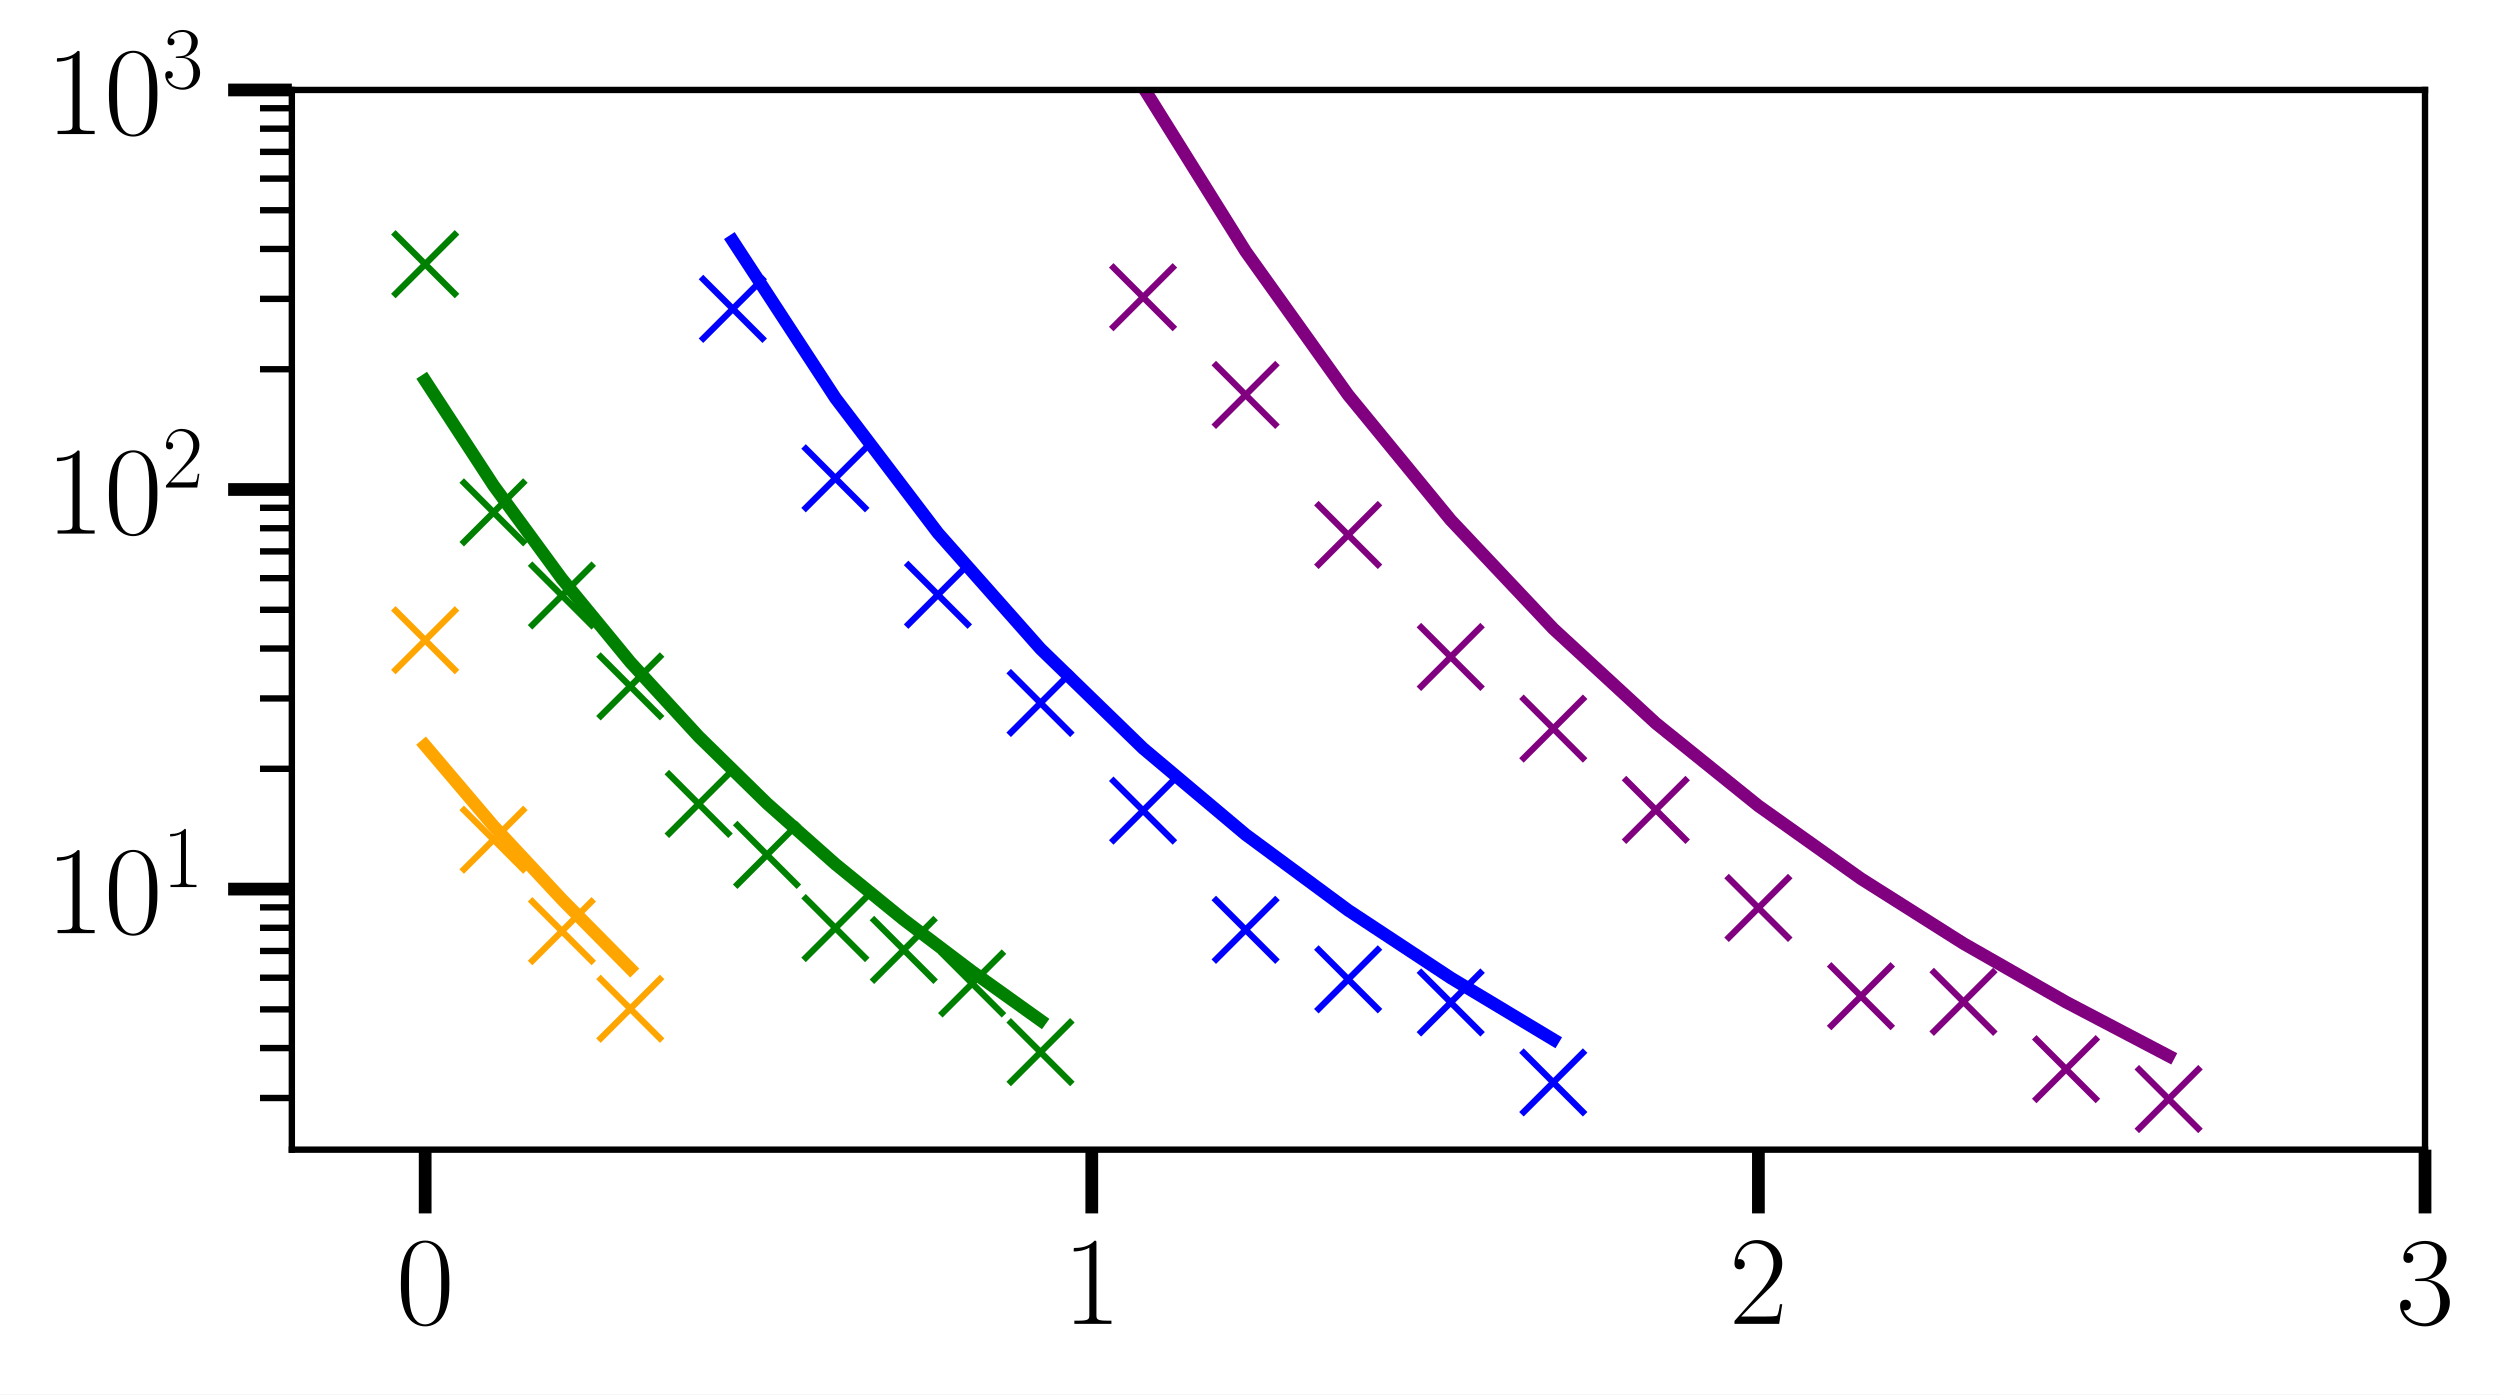
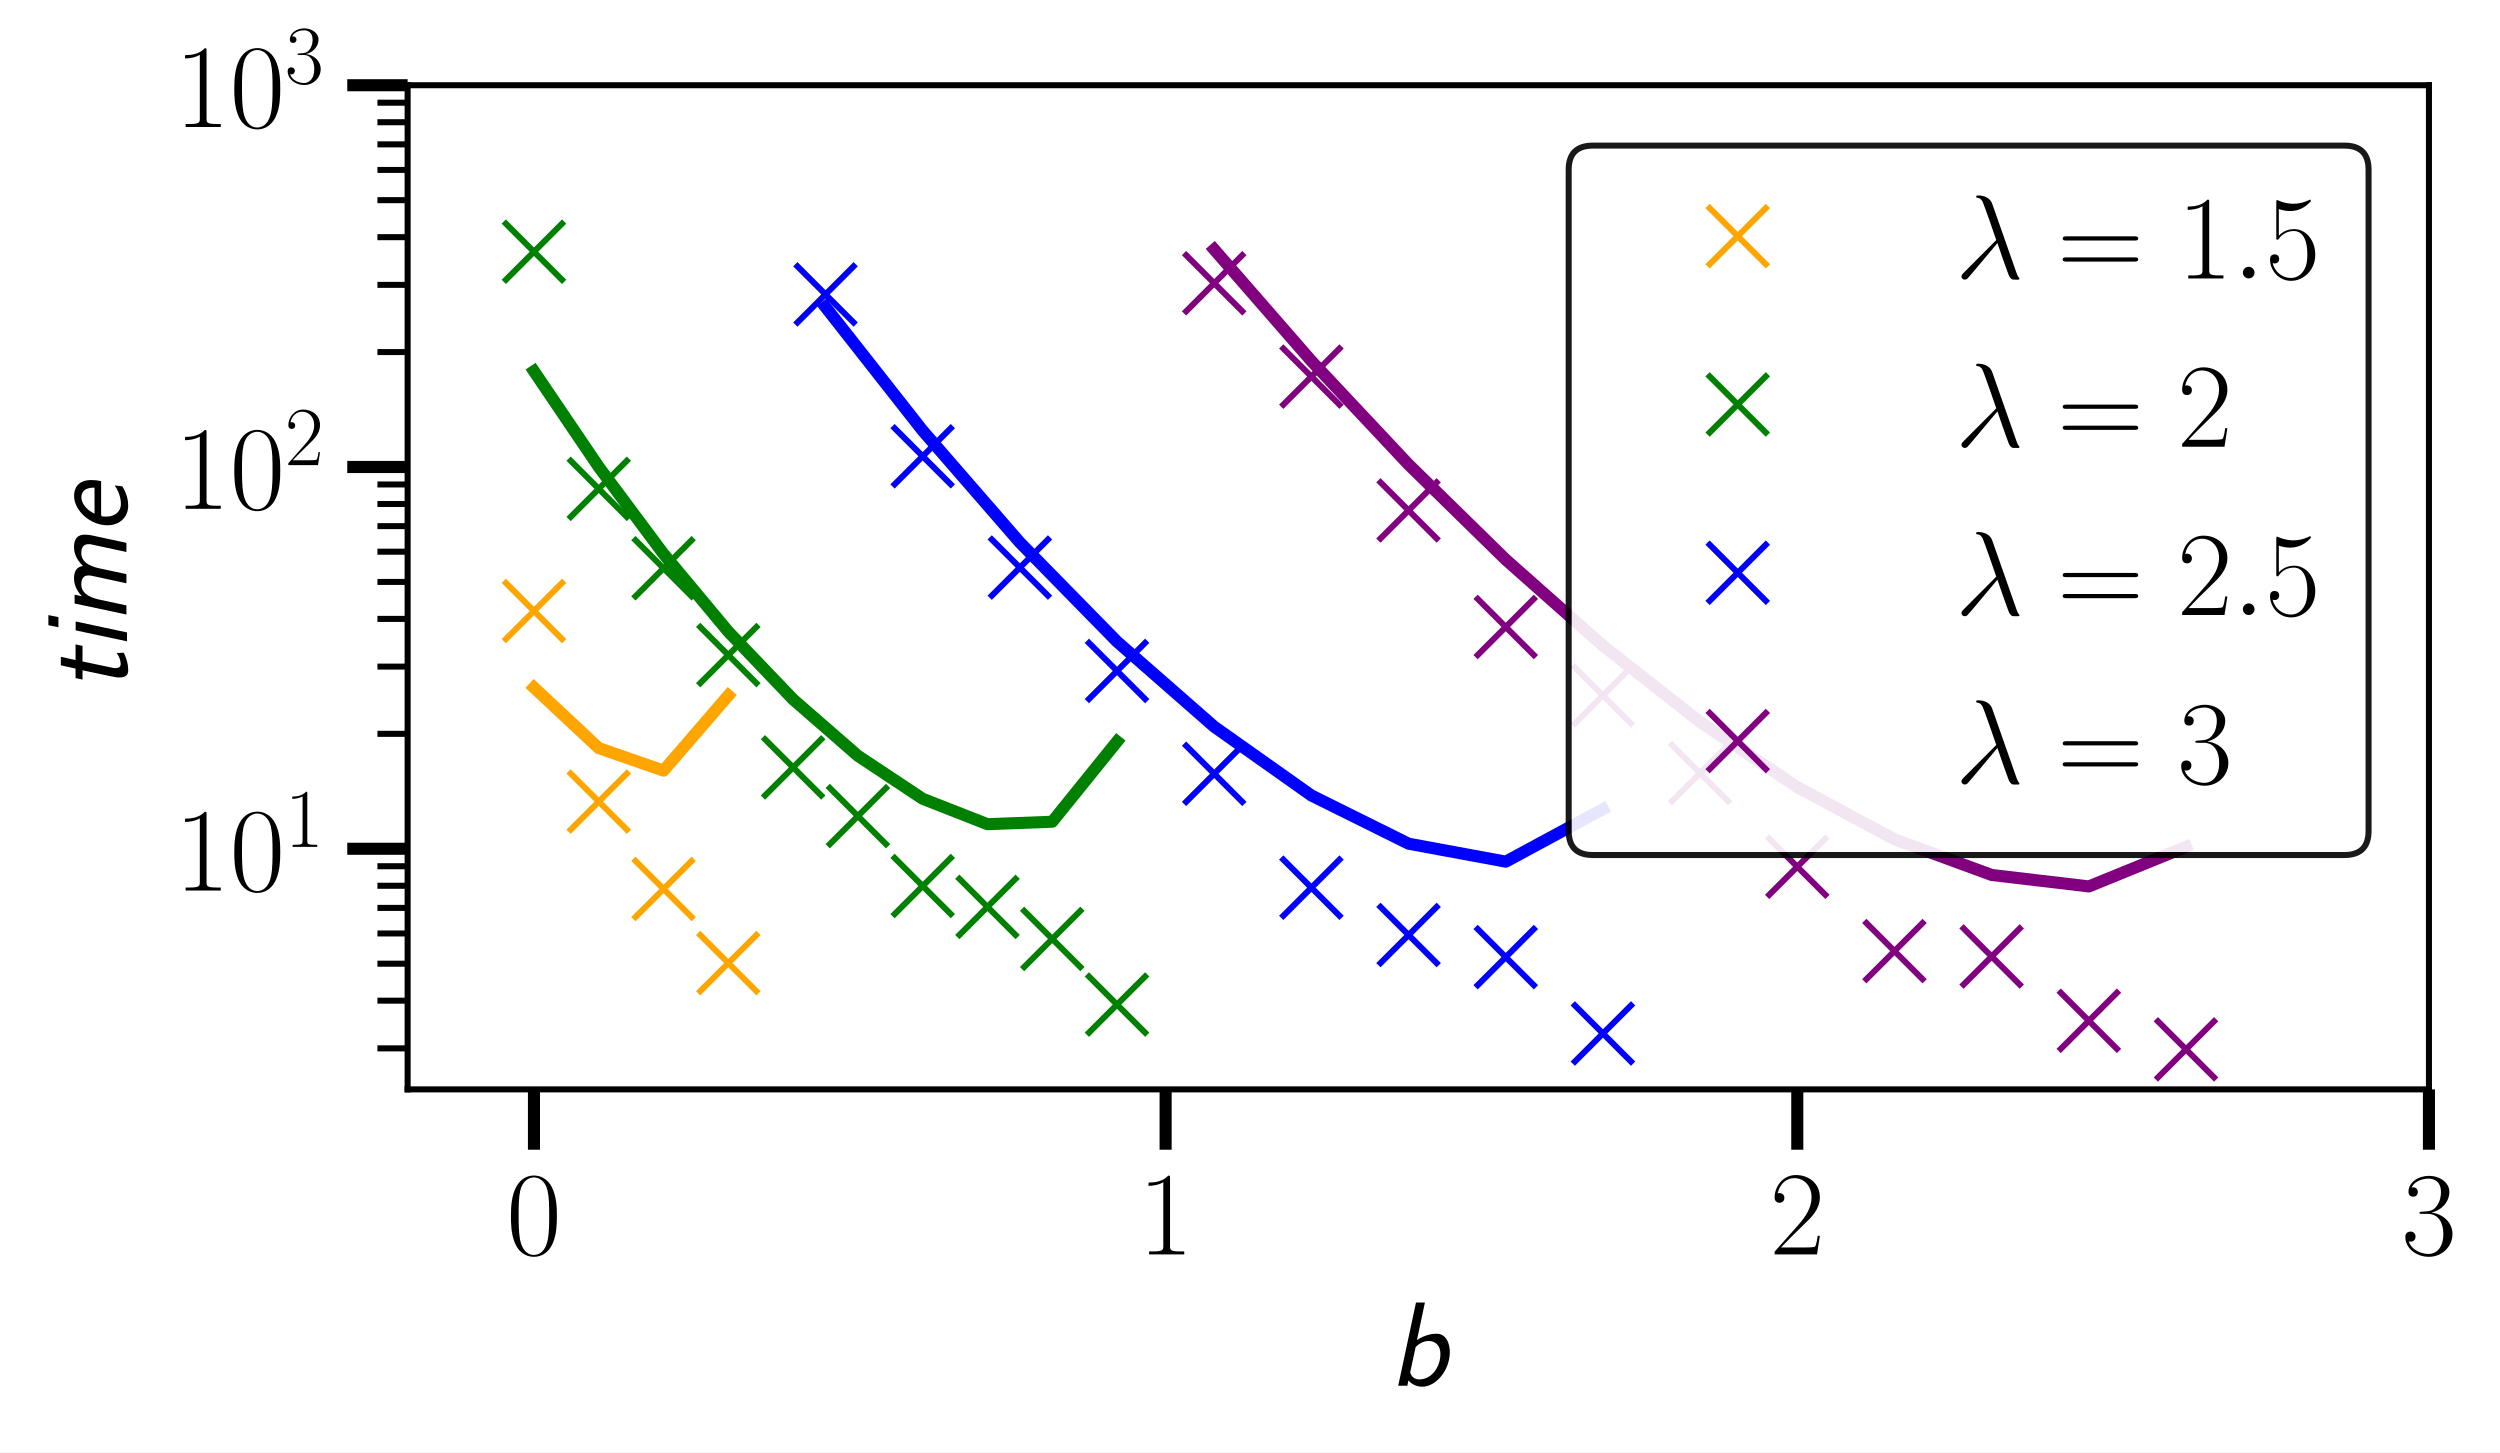
- <svg xmlns="http://www.w3.org/2000/svg" xmlns:xlink="http://www.w3.org/1999/xlink" width="392.374pt" height="218.851pt" viewBox="0 0 392.374 218.851" version="1.1">
+ <svg xmlns="http://www.w3.org/2000/svg" xmlns:xlink="http://www.w3.org/1999/xlink" width="414.086pt" height="240.564pt" viewBox="0 0 414.086 240.564" version="1.1">
  <defs>
    <style type="text/css">*{stroke-linejoin: round; stroke-linecap: butt}</style>
  </defs>
  <g id="figure_1">
    <g id="patch_1">
-       <path d="M 0 218.851  L 392.374 218.851  L 392.374 0  L 0 0  z " style="fill: #ffffff" />
+       <path d="M 0 240.564  L 414.086 240.564  L 414.086 0  L 0 0  z " style="fill: #ffffff" />
    </g>
    <g id="axes_1">
      <g id="patch_2">
-         <path d="M 45.805 180.438  L 380.605 180.438  L 380.605 14.118  L 45.805 14.118  z " style="fill: #ffffff" />
+         <path d="M 67.517 180.438  L 402.317 180.438  L 402.317 14.118  L 67.517 14.118  z " style="fill: #ffffff" />
      </g>
      <g id="matplotlib.axis_1">
        <g id="xtick_1">
          <g id="line2d_1">
            <defs>
-               <path id="m535a98e642" d="M 0 0  L 0 10  " style="stroke: #000000; stroke-width: 2" />
-             </defs>
-             <g>
-               <use xlink:href="#m535a98e642" x="66.73" y="180.438" style="stroke: #000000; stroke-width: 2" />
+               <path id="m7566cdc129" d="M 0 0  L 0 10  " style="stroke: #000000; stroke-width: 2" />
+             </defs>
+             <g>
+               <use xlink:href="#m7566cdc129" x="88.442" y="180.438" style="stroke: #000000; stroke-width: 2" />
            </g>
          </g>
          <g id="text_1">
-             <g transform="translate(62.1606 207.7755) scale(0.2 -0.2)">
+             <g transform="translate(83.87323 207.7755) scale(0.2 -0.2)">
              <defs>
                <path id="CMR17-30" d="M 2688 2025  C 2688 2416 2682 3080 2413 3591  C 2176 4039 1798 4198 1466 4198  C 1158 4198 768 4058 525 3597  C 269 3118 243 2524 243 2025  C 243 1661 250 1106 448 619  C 723 -39 1216 -128 1466 -128  C 1760 -128 2208 -7 2470 600  C 2662 1042 2688 1559 2688 2025  z M 1466 -26  C 1056 -26 813 325 723 812  C 653 1188 653 1738 653 2096  C 653 2588 653 2997 736 3387  C 858 3929 1216 4096 1466 4096  C 1728 4096 2067 3923 2189 3400  C 2272 3036 2278 2607 2278 2096  C 2278 1680 2278 1169 2202 792  C 2067 95 1690 -26 1466 -26  z " transform="scale(0.015625)" />
              </defs>
              <use xlink:href="#CMR17-30" transform="scale(0.996264)" />
            </g>
          </g>
        </g>
        <g id="xtick_2">
          <g id="line2d_2">
            <g>
-               <use xlink:href="#m535a98e642" x="171.355" y="180.438" style="stroke: #000000; stroke-width: 2" />
+               <use xlink:href="#m7566cdc129" x="193.067" y="180.438" style="stroke: #000000; stroke-width: 2" />
            </g>
          </g>
          <g id="text_2">
-             <g transform="translate(166.7856 207.7755) scale(0.2 -0.2)">
+             <g transform="translate(188.4982 207.7755) scale(0.2 -0.2)">
              <defs>
                <path id="CMR17-31" d="M 1702 4058  C 1702 4192 1696 4192 1606 4192  C 1357 3916 979 3827 621 3827  C 602 3827 570 3827 563 3808  C 557 3795 557 3782 557 3648  C 755 3648 1088 3686 1344 3839  L 1344 461  C 1344 236 1331 160 781 160  L 589 160  L 589 0  C 896 0 1216 0 1523 0  C 1830 0 2150 0 2458 0  L 2458 160  L 2266 160  C 1715 160 1702 230 1702 458  L 1702 4058  z " transform="scale(0.015625)" />
              </defs>
              <use xlink:href="#CMR17-31" transform="scale(0.996264)" />
            </g>
          </g>
        </g>
        <g id="xtick_3">
          <g id="line2d_3">
            <g>
-               <use xlink:href="#m535a98e642" x="275.98" y="180.438" style="stroke: #000000; stroke-width: 2" />
+               <use xlink:href="#m7566cdc129" x="297.692" y="180.438" style="stroke: #000000; stroke-width: 2" />
            </g>
          </g>
          <g id="text_3">
-             <g transform="translate(271.4106 207.7755) scale(0.2 -0.2)">
+             <g transform="translate(293.1232 207.7755) scale(0.2 -0.2)">
              <defs>
                <path id="CMR17-32" d="M 2669 989  L 2554 989  C 2490 536 2438 459 2413 420  C 2381 369 1920 369 1830 369  L 602 369  C 832 619 1280 1072 1824 1597  C 2214 1967 2669 2402 2669 3035  C 2669 3790 2067 4224 1395 4224  C 691 4224 262 3604 262 3030  C 262 2780 448 2748 525 2748  C 589 2748 781 2787 781 3010  C 781 3207 614 3264 525 3264  C 486 3264 448 3258 422 3245  C 544 3790 915 4058 1306 4058  C 1862 4058 2227 3617 2227 3035  C 2227 2479 1901 2000 1536 1584  L 262 146  L 262 0  L 2515 0  L 2669 989  z " transform="scale(0.015625)" />
              </defs>
              <use xlink:href="#CMR17-32" transform="scale(0.996264)" />
            </g>
          </g>
        </g>
        <g id="xtick_4">
          <g id="line2d_4">
            <g>
-               <use xlink:href="#m535a98e642" x="380.605" y="180.438" style="stroke: #000000; stroke-width: 2" />
+               <use xlink:href="#m7566cdc129" x="402.317" y="180.438" style="stroke: #000000; stroke-width: 2" />
            </g>
          </g>
          <g id="text_4">
-             <g transform="translate(376.0356 207.7755) scale(0.2 -0.2)">
+             <g transform="translate(397.7482 207.7755) scale(0.2 -0.2)">
              <defs>
                <path id="CMR17-33" d="M 1414 2157  C 1984 2157 2234 1662 2234 1090  C 2234 320 1824 25 1453 25  C 1114 25 563 194 390 693  C 422 680 454 680 486 680  C 640 680 755 782 755 948  C 755 1133 614 1216 486 1216  C 378 1216 211 1165 211 926  C 211 335 787 -128 1466 -128  C 2176 -128 2720 430 2720 1085  C 2720 1707 2208 2157 1600 2227  C 2086 2328 2554 2756 2554 3329  C 2554 3820 2048 4179 1472 4179  C 890 4179 378 3829 378 3329  C 378 3110 544 3072 627 3072  C 762 3072 877 3155 877 3321  C 877 3486 762 3569 627 3569  C 602 3569 570 3569 544 3557  C 730 3959 1235 4032 1459 4032  C 1683 4032 2106 3925 2106 3320  C 2106 3143 2080 2828 1862 2550  C 1670 2304 1453 2304 1242 2284  C 1210 2284 1062 2269 1037 2269  C 992 2263 966 2257 966 2208  C 966 2163 973 2157 1101 2157  L 1414 2157  z " transform="scale(0.015625)" />
              </defs>
              <use xlink:href="#CMR17-33" transform="scale(0.996264)" />
            </g>
          </g>
        </g>
+         <g id="text_5">
+           <g transform="translate(230.0968 229.4881) scale(0.2 -0.2)">
+             <defs>
+               <path id="CMSSI17-62" d="M 1901 4416  L 1427 4416  L 480 -13  L 966 -13  L 1024 274  C 1210 51 1478 -64 1760 -64  C 2477 -64 3226 790 3226 1789  C 3226 2232 3034 2756 2522 2756  C 2323 2756 1920 2712 1478 2419  L 1901 4416  z M 1408 2046  C 1645 2286 1894 2368 2099 2368  C 2432 2368 2726 2159 2726 1680  C 2726 1006 2278 325 1600 325  C 1210 325 1120 665 1120 697  C 1120 728 1126 754 1133 778  L 1408 2046  z " transform="scale(0.015625)" />
+             </defs>
+             <use xlink:href="#CMSSI17-62" transform="scale(0.996264)" />
+           </g>
+         </g>
      </g>
      <g id="matplotlib.axis_2">
        <g id="ytick_1">
          <g id="line2d_5">
            <defs>
-               <path id="m121146a53f" d="M 0 0  L -10 0  " style="stroke: #000000; stroke-width: 2" />
-             </defs>
-             <g>
-               <use xlink:href="#m121146a53f" x="45.805" y="139.541" style="stroke: #000000; stroke-width: 2" />
-             </g>
-           </g>
-           <g id="text_5">
-             <g transform="translate(7.2 146.4593) scale(0.2 -0.2)">
+               <path id="m5f755d45c1" d="M 0 0  L -10 0  " style="stroke: #000000; stroke-width: 2" />
+             </defs>
+             <g>
+               <use xlink:href="#m5f755d45c1" x="67.517" y="140.584" style="stroke: #000000; stroke-width: 2" />
+             </g>
+           </g>
+           <g id="text_6">
+             <g transform="translate(28.91263 147.5024) scale(0.2 -0.2)">
              <use xlink:href="#CMR17-31" transform="scale(0.996264)" />
              <use xlink:href="#CMR17-30" transform="translate(45.69048 0) scale(0.996264)" />
              <use xlink:href="#CMR17-31" transform="translate(91.38095 36.15364) scale(0.697382)" />
            </g>
          </g>
        </g>
        <g id="ytick_2">
          <g id="line2d_6">
            <g>
-               <use xlink:href="#m121146a53f" x="45.805" y="76.83" style="stroke: #000000; stroke-width: 2" />
-             </g>
-           </g>
-           <g id="text_6">
-             <g transform="translate(7.2 83.74813) scale(0.2 -0.2)">
+               <use xlink:href="#m5f755d45c1" x="67.517" y="77.351" style="stroke: #000000; stroke-width: 2" />
+             </g>
+           </g>
+           <g id="text_7">
+             <g transform="translate(28.91263 84.26972) scale(0.2 -0.2)">
              <use xlink:href="#CMR17-31" transform="scale(0.996264)" />
              <use xlink:href="#CMR17-30" transform="translate(45.69048 0) scale(0.996264)" />
              <use xlink:href="#CMR17-32" transform="translate(91.38095 36.15364) scale(0.697382)" />
            </g>
          </g>
        </g>
        <g id="ytick_3">
          <g id="line2d_7">
            <g>
-               <use xlink:href="#m121146a53f" x="45.805" y="14.118" style="stroke: #000000; stroke-width: 2" />
-             </g>
-           </g>
-           <g id="text_7">
-             <g transform="translate(7.2 21.037) scale(0.2 -0.2)">
+               <use xlink:href="#m5f755d45c1" x="67.517" y="14.118" style="stroke: #000000; stroke-width: 2" />
+             </g>
+           </g>
+           <g id="text_8">
+             <g transform="translate(28.91263 21.037) scale(0.2 -0.2)">
              <use xlink:href="#CMR17-31" transform="scale(0.996264)" />
              <use xlink:href="#CMR17-30" transform="translate(45.69048 0) scale(0.996264)" />
              <use xlink:href="#CMR17-33" transform="translate(91.38095 36.15364) scale(0.697382)" />
            </g>
          </g>
        </g>
        <g id="ytick_4">
          <g id="line2d_8">
            <defs>
-               <path id="m3558906a53" d="M 0 0  L -5 0  " style="stroke: #000000" />
-             </defs>
-             <g>
-               <use xlink:href="#m3558906a53" x="45.805" y="172.331" style="stroke: #000000" />
+               <path id="m6663234ab0" d="M 0 0  L -5 0  " style="stroke: #000000" />
+             </defs>
+             <g>
+               <use xlink:href="#m6663234ab0" x="67.517" y="173.647" style="stroke: #000000" />
            </g>
          </g>
        </g>
        <g id="ytick_5">
          <g id="line2d_9">
            <g>
-               <use xlink:href="#m3558906a53" x="45.805" y="164.496" style="stroke: #000000" />
+               <use xlink:href="#m6663234ab0" x="67.517" y="165.747" style="stroke: #000000" />
            </g>
          </g>
        </g>
        <g id="ytick_6">
          <g id="line2d_10">
            <g>
-               <use xlink:href="#m3558906a53" x="45.805" y="158.419" style="stroke: #000000" />
+               <use xlink:href="#m6663234ab0" x="67.517" y="159.619" style="stroke: #000000" />
            </g>
          </g>
        </g>
        <g id="ytick_7">
          <g id="line2d_11">
            <g>
-               <use xlink:href="#m3558906a53" x="45.805" y="153.453" style="stroke: #000000" />
+               <use xlink:href="#m6663234ab0" x="67.517" y="154.612" style="stroke: #000000" />
            </g>
          </g>
        </g>
        <g id="ytick_8">
          <g id="line2d_12">
            <g>
-               <use xlink:href="#m3558906a53" x="45.805" y="149.255" style="stroke: #000000" />
+               <use xlink:href="#m6663234ab0" x="67.517" y="150.379" style="stroke: #000000" />
            </g>
          </g>
        </g>
        <g id="ytick_9">
          <g id="line2d_13">
            <g>
-               <use xlink:href="#m3558906a53" x="45.805" y="145.618" style="stroke: #000000" />
+               <use xlink:href="#m6663234ab0" x="67.517" y="146.712" style="stroke: #000000" />
            </g>
          </g>
        </g>
        <g id="ytick_10">
          <g id="line2d_14">
            <g>
-               <use xlink:href="#m3558906a53" x="45.805" y="142.41" style="stroke: #000000" />
+               <use xlink:href="#m6663234ab0" x="67.517" y="143.477" style="stroke: #000000" />
            </g>
          </g>
        </g>
        <g id="ytick_11">
          <g id="line2d_15">
            <g>
-               <use xlink:href="#m3558906a53" x="45.805" y="120.663" style="stroke: #000000" />
+               <use xlink:href="#m6663234ab0" x="67.517" y="121.549" style="stroke: #000000" />
            </g>
          </g>
        </g>
        <g id="ytick_12">
          <g id="line2d_16">
            <g>
-               <use xlink:href="#m3558906a53" x="45.805" y="109.62" style="stroke: #000000" />
+               <use xlink:href="#m6663234ab0" x="67.517" y="110.414" style="stroke: #000000" />
            </g>
          </g>
        </g>
        <g id="ytick_13">
          <g id="line2d_17">
            <g>
-               <use xlink:href="#m3558906a53" x="45.805" y="101.785" style="stroke: #000000" />
+               <use xlink:href="#m6663234ab0" x="67.517" y="102.514" style="stroke: #000000" />
            </g>
          </g>
        </g>
        <g id="ytick_14">
          <g id="line2d_18">
            <g>
-               <use xlink:href="#m3558906a53" x="45.805" y="95.708" style="stroke: #000000" />
+               <use xlink:href="#m6663234ab0" x="67.517" y="96.386" style="stroke: #000000" />
            </g>
          </g>
        </g>
        <g id="ytick_15">
          <g id="line2d_19">
            <g>
-               <use xlink:href="#m3558906a53" x="45.805" y="90.742" style="stroke: #000000" />
+               <use xlink:href="#m6663234ab0" x="67.517" y="91.379" style="stroke: #000000" />
            </g>
          </g>
        </g>
        <g id="ytick_16">
          <g id="line2d_20">
            <g>
-               <use xlink:href="#m3558906a53" x="45.805" y="86.544" style="stroke: #000000" />
+               <use xlink:href="#m6663234ab0" x="67.517" y="87.146" style="stroke: #000000" />
            </g>
          </g>
        </g>
        <g id="ytick_17">
          <g id="line2d_21">
            <g>
-               <use xlink:href="#m3558906a53" x="45.805" y="82.907" style="stroke: #000000" />
+               <use xlink:href="#m6663234ab0" x="67.517" y="83.479" style="stroke: #000000" />
            </g>
          </g>
        </g>
        <g id="ytick_18">
          <g id="line2d_22">
            <g>
-               <use xlink:href="#m3558906a53" x="45.805" y="79.699" style="stroke: #000000" />
+               <use xlink:href="#m6663234ab0" x="67.517" y="80.245" style="stroke: #000000" />
            </g>
          </g>
        </g>
        <g id="ytick_19">
          <g id="line2d_23">
            <g>
-               <use xlink:href="#m3558906a53" x="45.805" y="57.952" style="stroke: #000000" />
+               <use xlink:href="#m6663234ab0" x="67.517" y="58.316" style="stroke: #000000" />
            </g>
          </g>
        </g>
        <g id="ytick_20">
          <g id="line2d_24">
            <g>
-               <use xlink:href="#m3558906a53" x="45.805" y="46.909" style="stroke: #000000" />
+               <use xlink:href="#m6663234ab0" x="67.517" y="47.182" style="stroke: #000000" />
            </g>
          </g>
        </g>
        <g id="ytick_21">
          <g id="line2d_25">
            <g>
-               <use xlink:href="#m3558906a53" x="45.805" y="39.074" style="stroke: #000000" />
+               <use xlink:href="#m6663234ab0" x="67.517" y="39.281" style="stroke: #000000" />
            </g>
          </g>
        </g>
        <g id="ytick_22">
          <g id="line2d_26">
            <g>
-               <use xlink:href="#m3558906a53" x="45.805" y="32.996" style="stroke: #000000" />
+               <use xlink:href="#m6663234ab0" x="67.517" y="33.153" style="stroke: #000000" />
            </g>
          </g>
        </g>
        <g id="ytick_23">
          <g id="line2d_27">
            <g>
-               <use xlink:href="#m3558906a53" x="45.805" y="28.031" style="stroke: #000000" />
+               <use xlink:href="#m6663234ab0" x="67.517" y="28.147" style="stroke: #000000" />
            </g>
          </g>
        </g>
        <g id="ytick_24">
          <g id="line2d_28">
            <g>
-               <use xlink:href="#m3558906a53" x="45.805" y="23.833" style="stroke: #000000" />
+               <use xlink:href="#m6663234ab0" x="67.517" y="23.913" style="stroke: #000000" />
            </g>
          </g>
        </g>
        <g id="ytick_25">
          <g id="line2d_29">
            <g>
-               <use xlink:href="#m3558906a53" x="45.805" y="20.196" style="stroke: #000000" />
+               <use xlink:href="#m6663234ab0" x="67.517" y="20.246" style="stroke: #000000" />
            </g>
          </g>
        </g>
        <g id="ytick_26">
          <g id="line2d_30">
            <g>
-               <use xlink:href="#m3558906a53" x="45.805" y="16.988" style="stroke: #000000" />
-             </g>
+               <use xlink:href="#m6663234ab0" x="67.517" y="17.012" style="stroke: #000000" />
+             </g>
+           </g>
+         </g>
+         <g id="text_9">
+           <g transform="translate(21.037 114.4665) rotate(-90) scale(0.2 -0.2)">
+             <defs>
+               <path id="CMSSI17-74" d="M 1574 2368  L 2406 2368  L 2483 2737  L 1651 2737  L 1824 3520  L 1370 3520  L 1197 2737  L 691 2737  L 614 2368  L 1107 2368  C 1062 2150 813 992 794 889  C 736 608 723 551 723 409  C 723 6 915 -64 1101 -64  C 1549 -64 1920 114 2042 172  L 2022 548  C 1811 395 1600 337 1440 337  C 1293 337 1222 427 1222 620  C 1222 690 1229 728 1242 779  L 1574 2368  z " transform="scale(0.015625)" />
+               <path id="CMSSI17-69" d="M 1869 4183  L 1331 4183  L 1222 3648  L 1760 3648  L 1869 4183  z M 474 0  L 947 0  L 1530 2732  L 1056 2732  L 474 0  z " transform="scale(0.015625)" />
+               <path id="CMSSI17-6d" d="M 4691 1904  C 4704 1955 4723 2108 4723 2221  C 4723 2387 4723 2820 4058 2820  C 3558 2820 3226 2508 3059 2343  C 3008 2687 2765 2820 2394 2820  C 1914 2820 1562 2516 1446 2394  L 1530 2788  L 1062 2788  L 474 32  L 960 32  L 1254 1407  C 1312 1687 1478 2432 2067 2432  C 2362 2432 2554 2330 2554 2049  C 2554 1960 2547 1935 2541 1903  L 2138 32  L 2624 32  L 2918 1407  C 2976 1687 3142 2432 3731 2432  C 4026 2432 4218 2330 4218 2049  C 4218 1960 4211 1935 4205 1903  L 3802 32  L 4288 32  L 4691 1904  z " transform="scale(0.015625)" />
+               <path id="CMSSI17-65" d="M 2803 1377  C 2842 1545 2861 1719 2861 1893  C 2861 2655 2374 2816 2022 2816  C 1229 2816 454 1945 454 1050  C 454 352 922 -64 1498 -64  C 1760 -64 2118 0 2528 248  L 2573 655  C 2144 356 1747 325 1594 325  C 1165 325 915 660 915 1104  C 915 1377 934 1377 1062 1377  L 2803 1377  z M 1069 1728  C 1274 2159 1632 2427 1933 2427  C 2458 2427 2458 1884 2458 1728  L 1069 1728  z " transform="scale(0.015625)" />
+             </defs>
+             <use xlink:href="#CMSSI17-74" transform="scale(0.996264)" />
+             <use xlink:href="#CMSSI17-69" transform="translate(33.83157 0) scale(0.996264)" />
+             <use xlink:href="#CMSSI17-6d" transform="translate(56.01229 0) scale(0.996264)" />
+             <use xlink:href="#CMSSI17-65" transform="translate(130.2415 0) scale(0.996264)" />
          </g>
        </g>
      </g>
      <g id="line2d_31">
        <defs>
-           <path id="m080890b629" d="M -5 5  L 5 -5  M -5 -5  L 5 5  " style="stroke: #ffa500" />
+           <path id="m8151274105" d="M -5 5  L 5 -5  M -5 -5  L 5 5  " style="stroke: #ffa500" />
        </defs>
-         <g clip-path="url(#paa4aa2bb8d)">
-           <use xlink:href="#m080890b629" x="66.73" y="100.483" style="fill: #ffa500; stroke: #ffa500" />
-           <use xlink:href="#m080890b629" x="77.46" y="131.793" style="fill: #ffa500; stroke: #ffa500" />
-           <use xlink:href="#m080890b629" x="88.191" y="146.146" style="fill: #ffa500; stroke: #ffa500" />
-           <use xlink:href="#m080890b629" x="98.922" y="158.326" style="fill: #ffa500; stroke: #ffa500" />
+         <g clip-path="url(#p523f848fec)">
+           <use xlink:href="#m8151274105" x="88.442" y="101.201" style="fill: #ffa500; stroke: #ffa500" />
+           <use xlink:href="#m8151274105" x="99.173" y="132.772" style="fill: #ffa500; stroke: #ffa500" />
+           <use xlink:href="#m8151274105" x="109.904" y="147.244" style="fill: #ffa500; stroke: #ffa500" />
+           <use xlink:href="#m8151274105" x="120.635" y="159.526" style="fill: #ffa500; stroke: #ffa500" />
        </g>
      </g>
      <g id="line2d_32">
-         <path d="M 66.73 117.005  L 77.46 129.64  L 88.191 141.161  L 98.922 152.013  " clip-path="url(#paa4aa2bb8d)" style="fill: none; stroke: #ffa500; stroke-width: 2; stroke-linecap: square" />
+         <path d="M 88.442 113.881  L 99.173 123.912  L 109.904 127.64  L 120.635 115.201  " clip-path="url(#p523f848fec)" style="fill: none; stroke: #ffa500; stroke-width: 2; stroke-linecap: square" />
      </g>
      <g id="line2d_33">
        <defs>
-           <path id="m78e58b2201" d="M -5 5  L 5 -5  M -5 -5  L 5 5  " style="stroke: #008000" />
+           <path id="md741e55f26" d="M -5 5  L 5 -5  M -5 -5  L 5 5  " style="stroke: #008000" />
        </defs>
-         <g clip-path="url(#paa4aa2bb8d)">
-           <use xlink:href="#m78e58b2201" x="66.73" y="41.465" style="fill: #008000; stroke: #008000" />
-           <use xlink:href="#m78e58b2201" x="77.46" y="80.416" style="fill: #008000; stroke: #008000" />
-           <use xlink:href="#m78e58b2201" x="88.191" y="93.462" style="fill: #008000; stroke: #008000" />
-           <use xlink:href="#m78e58b2201" x="98.922" y="107.724" style="fill: #008000; stroke: #008000" />
-           <use xlink:href="#m78e58b2201" x="109.653" y="126.177" style="fill: #008000; stroke: #008000" />
-           <use xlink:href="#m78e58b2201" x="120.383" y="134.172" style="fill: #008000; stroke: #008000" />
-           <use xlink:href="#m78e58b2201" x="131.114" y="145.658" style="fill: #008000; stroke: #008000" />
-           <use xlink:href="#m78e58b2201" x="141.845" y="149.088" style="fill: #008000; stroke: #008000" />
-           <use xlink:href="#m78e58b2201" x="152.576" y="154.355" style="fill: #008000; stroke: #008000" />
-           <use xlink:href="#m78e58b2201" x="163.307" y="165.135" style="fill: #008000; stroke: #008000" />
+         <g clip-path="url(#p523f848fec)">
+           <use xlink:href="#md741e55f26" x="88.442" y="41.692" style="fill: #008000; stroke: #008000" />
+           <use xlink:href="#md741e55f26" x="99.173" y="80.967" style="fill: #008000; stroke: #008000" />
+           <use xlink:href="#md741e55f26" x="109.904" y="94.122" style="fill: #008000; stroke: #008000" />
+           <use xlink:href="#md741e55f26" x="120.635" y="108.503" style="fill: #008000; stroke: #008000" />
+           <use xlink:href="#md741e55f26" x="131.365" y="127.109" style="fill: #008000; stroke: #008000" />
+           <use xlink:href="#md741e55f26" x="142.096" y="135.171" style="fill: #008000; stroke: #008000" />
+           <use xlink:href="#md741e55f26" x="152.827" y="146.752" style="fill: #008000; stroke: #008000" />
+           <use xlink:href="#md741e55f26" x="163.558" y="150.211" style="fill: #008000; stroke: #008000" />
+           <use xlink:href="#md741e55f26" x="174.288" y="155.521" style="fill: #008000; stroke: #008000" />
+           <use xlink:href="#md741e55f26" x="185.019" y="166.391" style="fill: #008000; stroke: #008000" />
        </g>
      </g>
      <g id="line2d_34">
-         <path d="M 66.73 59.737  L 77.46 76.196  L 88.191 90.855  L 98.922 103.918  L 109.653 115.595  L 120.383 126.096  L 131.114 135.62  L 141.845 144.355  L 152.576 152.474  L 163.307 160.142  " clip-path="url(#paa4aa2bb8d)" style="fill: none; stroke: #008000; stroke-width: 2; stroke-linecap: square" />
+         <path d="M 88.442 61.48  L 99.173 77.339  L 109.904 91.748  L 120.635 104.624  L 131.365 115.839  L 142.096 125.185  L 152.827 132.307  L 163.558 136.515  L 174.288 136.106  L 185.019 122.823  " clip-path="url(#p523f848fec)" style="fill: none; stroke: #008000; stroke-width: 2; stroke-linecap: square" />
      </g>
      <g id="line2d_35">
        <defs>
-           <path id="m96b1558b72" d="M -5 5  L 5 -5  M -5 -5  L 5 5  " style="stroke: #0000ff" />
+           <path id="m725dfd620c" d="M -5 5  L 5 -5  M -5 -5  L 5 5  " style="stroke: #0000ff" />
        </defs>
-         <g clip-path="url(#paa4aa2bb8d)">
-           <use xlink:href="#m96b1558b72" x="115.018" y="48.476" style="fill: #0000ff; stroke: #0000ff" />
-           <use xlink:href="#m96b1558b72" x="131.114" y="75.068" style="fill: #0000ff; stroke: #0000ff" />
-           <use xlink:href="#m96b1558b72" x="147.21" y="93.349" style="fill: #0000ff; stroke: #0000ff" />
-           <use xlink:href="#m96b1558b72" x="163.307" y="110.333" style="fill: #0000ff; stroke: #0000ff" />
-           <use xlink:href="#m96b1558b72" x="179.403" y="127.223" style="fill: #0000ff; stroke: #0000ff" />
-           <use xlink:href="#m96b1558b72" x="195.499" y="145.934" style="fill: #0000ff; stroke: #0000ff" />
-           <use xlink:href="#m96b1558b72" x="211.595" y="153.708" style="fill: #0000ff; stroke: #0000ff" />
-           <use xlink:href="#m96b1558b72" x="227.691" y="157.339" style="fill: #0000ff; stroke: #0000ff" />
-           <use xlink:href="#m96b1558b72" x="243.787" y="169.886" style="fill: #0000ff; stroke: #0000ff" />
+         <g clip-path="url(#p523f848fec)">
+           <use xlink:href="#m725dfd620c" x="136.731" y="48.762" style="fill: #0000ff; stroke: #0000ff" />
+           <use xlink:href="#m725dfd620c" x="152.827" y="75.575" style="fill: #0000ff; stroke: #0000ff" />
+           <use xlink:href="#m725dfd620c" x="168.923" y="94.008" style="fill: #0000ff; stroke: #0000ff" />
+           <use xlink:href="#m725dfd620c" x="185.019" y="111.134" style="fill: #0000ff; stroke: #0000ff" />
+           <use xlink:href="#m725dfd620c" x="201.115" y="128.164" style="fill: #0000ff; stroke: #0000ff" />
+           <use xlink:href="#m725dfd620c" x="217.212" y="147.031" style="fill: #0000ff; stroke: #0000ff" />
+           <use xlink:href="#m725dfd620c" x="233.308" y="154.87" style="fill: #0000ff; stroke: #0000ff" />
+           <use xlink:href="#m725dfd620c" x="249.404" y="158.53" style="fill: #0000ff; stroke: #0000ff" />
+           <use xlink:href="#m725dfd620c" x="265.5" y="171.181" style="fill: #0000ff; stroke: #0000ff" />
        </g>
      </g>
      <g id="line2d_36">
-         <path d="M 115.018 37.809  L 131.114 62.473  L 147.21 83.661  L 163.307 101.83  L 179.403 117.45  L 195.499 130.985  L 211.595 142.866  L 227.691 153.476  L 243.787 163.152  " clip-path="url(#paa4aa2bb8d)" style="fill: none; stroke: #0000ff; stroke-width: 2; stroke-linecap: square" />
+         <path d="M 136.731 50.852  L 152.827 71.329  L 168.923 89.852  L 185.019 106.274  L 201.115 120.367  L 217.212 131.755  L 233.308 139.744  L 249.404 142.719  L 265.5 134.022  " clip-path="url(#p523f848fec)" style="fill: none; stroke: #0000ff; stroke-width: 2; stroke-linecap: square" />
      </g>
      <g id="line2d_37">
        <defs>
-           <path id="m61aa7aabe6" d="M -5 5  L 5 -5  M -5 -5  L 5 5  " style="stroke: #800080" />
+           <path id="m4b3d4bb49e" d="M -5 5  L 5 -5  M -5 -5  L 5 5  " style="stroke: #800080" />
        </defs>
-         <g clip-path="url(#paa4aa2bb8d)">
-           <use xlink:href="#m61aa7aabe6" x="179.403" y="46.647" style="fill: #800080; stroke: #800080" />
-           <use xlink:href="#m61aa7aabe6" x="195.499" y="61.98" style="fill: #800080; stroke: #800080" />
-           <use xlink:href="#m61aa7aabe6" x="211.595" y="83.963" style="fill: #800080; stroke: #800080" />
-           <use xlink:href="#m61aa7aabe6" x="227.691" y="103.107" style="fill: #800080; stroke: #800080" />
-           <use xlink:href="#m61aa7aabe6" x="243.787" y="114.353" style="fill: #800080; stroke: #800080" />
-           <use xlink:href="#m61aa7aabe6" x="259.883" y="127.113" style="fill: #800080; stroke: #800080" />
-           <use xlink:href="#m61aa7aabe6" x="275.98" y="142.496" style="fill: #800080; stroke: #800080" />
-           <use xlink:href="#m61aa7aabe6" x="292.076" y="156.35" style="fill: #800080; stroke: #800080" />
-           <use xlink:href="#m61aa7aabe6" x="308.172" y="157.238" style="fill: #800080; stroke: #800080" />
-           <use xlink:href="#m61aa7aabe6" x="324.268" y="167.801" style="fill: #800080; stroke: #800080" />
-           <use xlink:href="#m61aa7aabe6" x="340.364" y="172.497" style="fill: #800080; stroke: #800080" />
+         <g clip-path="url(#p523f848fec)">
+           <use xlink:href="#m4b3d4bb49e" x="201.115" y="46.917" style="fill: #800080; stroke: #800080" />
+           <use xlink:href="#m4b3d4bb49e" x="217.212" y="62.378" style="fill: #800080; stroke: #800080" />
+           <use xlink:href="#m4b3d4bb49e" x="233.308" y="84.544" style="fill: #800080; stroke: #800080" />
+           <use xlink:href="#m4b3d4bb49e" x="249.404" y="103.847" style="fill: #800080; stroke: #800080" />
+           <use xlink:href="#m4b3d4bb49e" x="265.5" y="115.187" style="fill: #800080; stroke: #800080" />
+           <use xlink:href="#m4b3d4bb49e" x="281.596" y="128.053" style="fill: #800080; stroke: #800080" />
+           <use xlink:href="#m4b3d4bb49e" x="297.692" y="143.564" style="fill: #800080; stroke: #800080" />
+           <use xlink:href="#m4b3d4bb49e" x="313.788" y="157.533" style="fill: #800080; stroke: #800080" />
+           <use xlink:href="#m4b3d4bb49e" x="329.885" y="158.428" style="fill: #800080; stroke: #800080" />
+           <use xlink:href="#m4b3d4bb49e" x="345.981" y="169.079" style="fill: #800080; stroke: #800080" />
+           <use xlink:href="#m4b3d4bb49e" x="362.077" y="173.814" style="fill: #800080; stroke: #800080" />
        </g>
      </g>
      <g id="line2d_38">
-         <path d="M 179.403 13.659  L 195.499 39.452  L 211.595 61.994  L 227.691 81.621  L 243.787 98.678  L 259.883 113.515  L 275.98 126.482  L 292.076 137.907  L 308.172 148.086  L 324.268 157.282  L 340.364 165.723  " clip-path="url(#paa4aa2bb8d)" style="fill: none; stroke: #800080; stroke-width: 2; stroke-linecap: square" />
+         <path d="M 201.115 41.322  L 217.212 59.793  L 233.308 76.939  L 249.404 92.691  L 265.5 106.95  L 281.596 119.58  L 297.692 130.376  L 313.788 139.017  L 329.885 144.925  L 345.981 146.824  L 362.077 140.266  " clip-path="url(#p523f848fec)" style="fill: none; stroke: #800080; stroke-width: 2; stroke-linecap: square" />
      </g>
      <g id="patch_3">
-         <path d="M 45.805 180.438  L 45.805 14.118  " style="fill: none; stroke: #000000; stroke-linejoin: miter; stroke-linecap: square" />
+         <path d="M 67.517 180.438  L 67.517 14.118  " style="fill: none; stroke: #000000; stroke-linejoin: miter; stroke-linecap: square" />
      </g>
      <g id="patch_4">
-         <path d="M 380.605 180.438  L 380.605 14.118  " style="fill: none; stroke: #000000; stroke-linejoin: miter; stroke-linecap: square" />
+         <path d="M 402.317 180.438  L 402.317 14.118  " style="fill: none; stroke: #000000; stroke-linejoin: miter; stroke-linecap: square" />
      </g>
      <g id="patch_5">
-         <path d="M 45.805 180.438  L 380.605 180.438  " style="fill: none; stroke: #000000; stroke-linejoin: miter; stroke-linecap: square" />
+         <path d="M 67.517 180.438  L 402.317 180.438  " style="fill: none; stroke: #000000; stroke-linejoin: miter; stroke-linecap: square" />
      </g>
      <g id="patch_6">
-         <path d="M 45.805 14.118  L 380.605 14.118  " style="fill: none; stroke: #000000; stroke-linejoin: miter; stroke-linecap: square" />
+         <path d="M 67.517 14.118  L 402.317 14.118  " style="fill: none; stroke: #000000; stroke-linejoin: miter; stroke-linecap: square" />
+       </g>
+       <g id="legend_1">
+         <g id="patch_7">
+           <path d="M 263.828 141.621  L 388.317 141.621  Q 392.317 141.621 392.317 137.621  L 392.317 28.118  Q 392.317 24.118 388.317 24.118  L 263.828 24.118  Q 259.828 24.118 259.828 28.118  L 259.828 137.621  Q 259.828 141.621 263.828 141.621  z " style="fill: #ffffff; opacity: 0.9; stroke: #000000; stroke-linejoin: miter" />
+         </g>
+         <g id="line2d_39">
+           <g>
+             <use xlink:href="#m8151274105" x="287.828" y="39.118" style="fill: #ffa500; stroke: #ffa500" />
+           </g>
+         </g>
+         <g id="text_10">
+           <g transform="translate(323.8284 46.1185) scale(0.2 -0.2)">
+             <defs>
+               <path id="CMMI12-15" d="M 1978 3965  C 1818 4416 1312 4416 1229 4416  C 1190 4416 1120 4416 1120 4352  C 1120 4302 1158 4295 1190 4289  C 1286 4276 1363 4263 1466 4080  C 1530 3959 2189 2059 2189 2046  C 2189 2040 2182 2033 2131 1982  L 467 311  C 390 234 339 183 339 102  C 339 12 416 -64 518 -64  C 544 -64 614 -51 653 -13  C 755 82 1670 1194 2253 1881  C 2419 1383 2624 797 2822 261  C 2854 166 2886 76 2976 -6  C 3040 -64 3053 -64 3232 -64  L 3354 -64  C 3379 -64 3424 -64 3424 -13  C 3424 13 3418 19 3392 45  C 3334 115 3290 229 3264 306  L 1978 3965  z " transform="scale(0.015625)" />
+               <path id="CMR17-3d" d="M 4115 2017  C 4211 2017 4307 2017 4307 2125  C 4307 2240 4198 2240 4090 2240  L 512 2240  C 403 2240 294 2240 294 2125  C 294 2017 390 2017 486 2017  L 4115 2017  z M 4090 896  C 4198 896 4307 896 4307 1011  C 4307 1119 4211 1119 4115 1119  L 486 1119  C 390 1119 294 1119 294 1011  C 294 896 403 896 512 896  L 4090 896  z " transform="scale(0.015625)" />
+               <path id="CMMI12-3a" d="M 1178 307  C 1178 492 1024 619 870 619  C 685 619 557 466 557 313  C 557 128 710 0 864 0  C 1050 0 1178 153 1178 307  z " transform="scale(0.015625)" />
+               <path id="CMR17-35" d="M 730 3692  C 794 3666 1056 3584 1325 3584  C 1920 3584 2246 3911 2432 4100  C 2432 4157 2432 4192 2394 4192  C 2387 4192 2374 4192 2323 4163  C 2099 4058 1837 3973 1517 3973  C 1325 3973 1037 3999 723 4139  C 653 4171 640 4171 634 4171  C 602 4171 595 4164 595 4037  L 595 2203  C 595 2089 595 2057 659 2057  C 691 2057 704 2070 736 2114  C 941 2401 1222 2522 1542 2522  C 1766 2522 2246 2382 2246 1289  C 2246 1085 2246 715 2054 421  C 1894 159 1645 25 1370 25  C 947 25 518 320 403 814  C 429 807 480 795 506 795  C 589 795 749 840 749 1038  C 749 1210 627 1280 506 1280  C 358 1280 262 1190 262 1011  C 262 454 704 -128 1382 -128  C 2042 -128 2669 440 2669 1264  C 2669 2030 2170 2624 1549 2624  C 1222 2624 947 2503 730 2274  L 730 3692  z " transform="scale(0.015625)" />
+             </defs>
+             <use xlink:href="#CMMI12-15" transform="scale(0.996264)" />
+             <use xlink:href="#CMR17-3d" transform="translate(84.57808 0) scale(0.996264)" />
+             <use xlink:href="#CMR17-31" transform="translate(183.9669 0) scale(0.996264)" />
+             <use xlink:href="#CMMI12-3a" transform="translate(229.6574 0) scale(0.996264)" />
+             <use xlink:href="#CMR17-35" transform="translate(256.7545 0) scale(0.996264)" />
+           </g>
+         </g>
+         <g id="line2d_40">
+           <g>
+             <use xlink:href="#md741e55f26" x="287.828" y="66.994" style="fill: #008000; stroke: #008000" />
+           </g>
+         </g>
+         <g id="text_11">
+           <g transform="translate(323.8284 73.99413) scale(0.2 -0.2)">
+             <use xlink:href="#CMMI12-15" transform="scale(0.996264)" />
+             <use xlink:href="#CMR17-3d" transform="translate(84.57808 0) scale(0.996264)" />
+             <use xlink:href="#CMR17-32" transform="translate(183.9669 0) scale(0.996264)" />
+           </g>
+         </g>
+         <g id="line2d_41">
+           <g>
+             <use xlink:href="#m725dfd620c" x="287.828" y="94.87" style="fill: #0000ff; stroke: #0000ff" />
+           </g>
+         </g>
+         <g id="text_12">
+           <g transform="translate(323.8284 101.8698) scale(0.2 -0.2)">
+             <use xlink:href="#CMMI12-15" transform="scale(0.996264)" />
+             <use xlink:href="#CMR17-3d" transform="translate(84.57808 0) scale(0.996264)" />
+             <use xlink:href="#CMR17-32" transform="translate(183.9669 0) scale(0.996264)" />
+             <use xlink:href="#CMMI12-3a" transform="translate(229.6574 0) scale(0.996264)" />
+             <use xlink:href="#CMR17-35" transform="translate(256.7545 0) scale(0.996264)" />
+           </g>
+         </g>
+         <g id="line2d_42">
+           <g>
+             <use xlink:href="#m4b3d4bb49e" x="287.828" y="122.745" style="fill: #800080; stroke: #800080" />
+           </g>
+         </g>
+         <g id="text_13">
+           <g transform="translate(323.8284 129.7454) scale(0.2 -0.2)">
+             <use xlink:href="#CMMI12-15" transform="scale(0.996264)" />
+             <use xlink:href="#CMR17-3d" transform="translate(84.57808 0) scale(0.996264)" />
+             <use xlink:href="#CMR17-33" transform="translate(183.9669 0) scale(0.996264)" />
+           </g>
+         </g>
      </g>
    </g>
  </g>
  <defs>
-     <clipPath id="paa4aa2bb8d">
-       <rect x="45.805" y="14.118" width="334.8" height="166.32" />
+     <clipPath id="p523f848fec">
+       <rect x="67.517" y="14.118" width="334.8" height="166.32" />
    </clipPath>
  </defs>
</svg>
